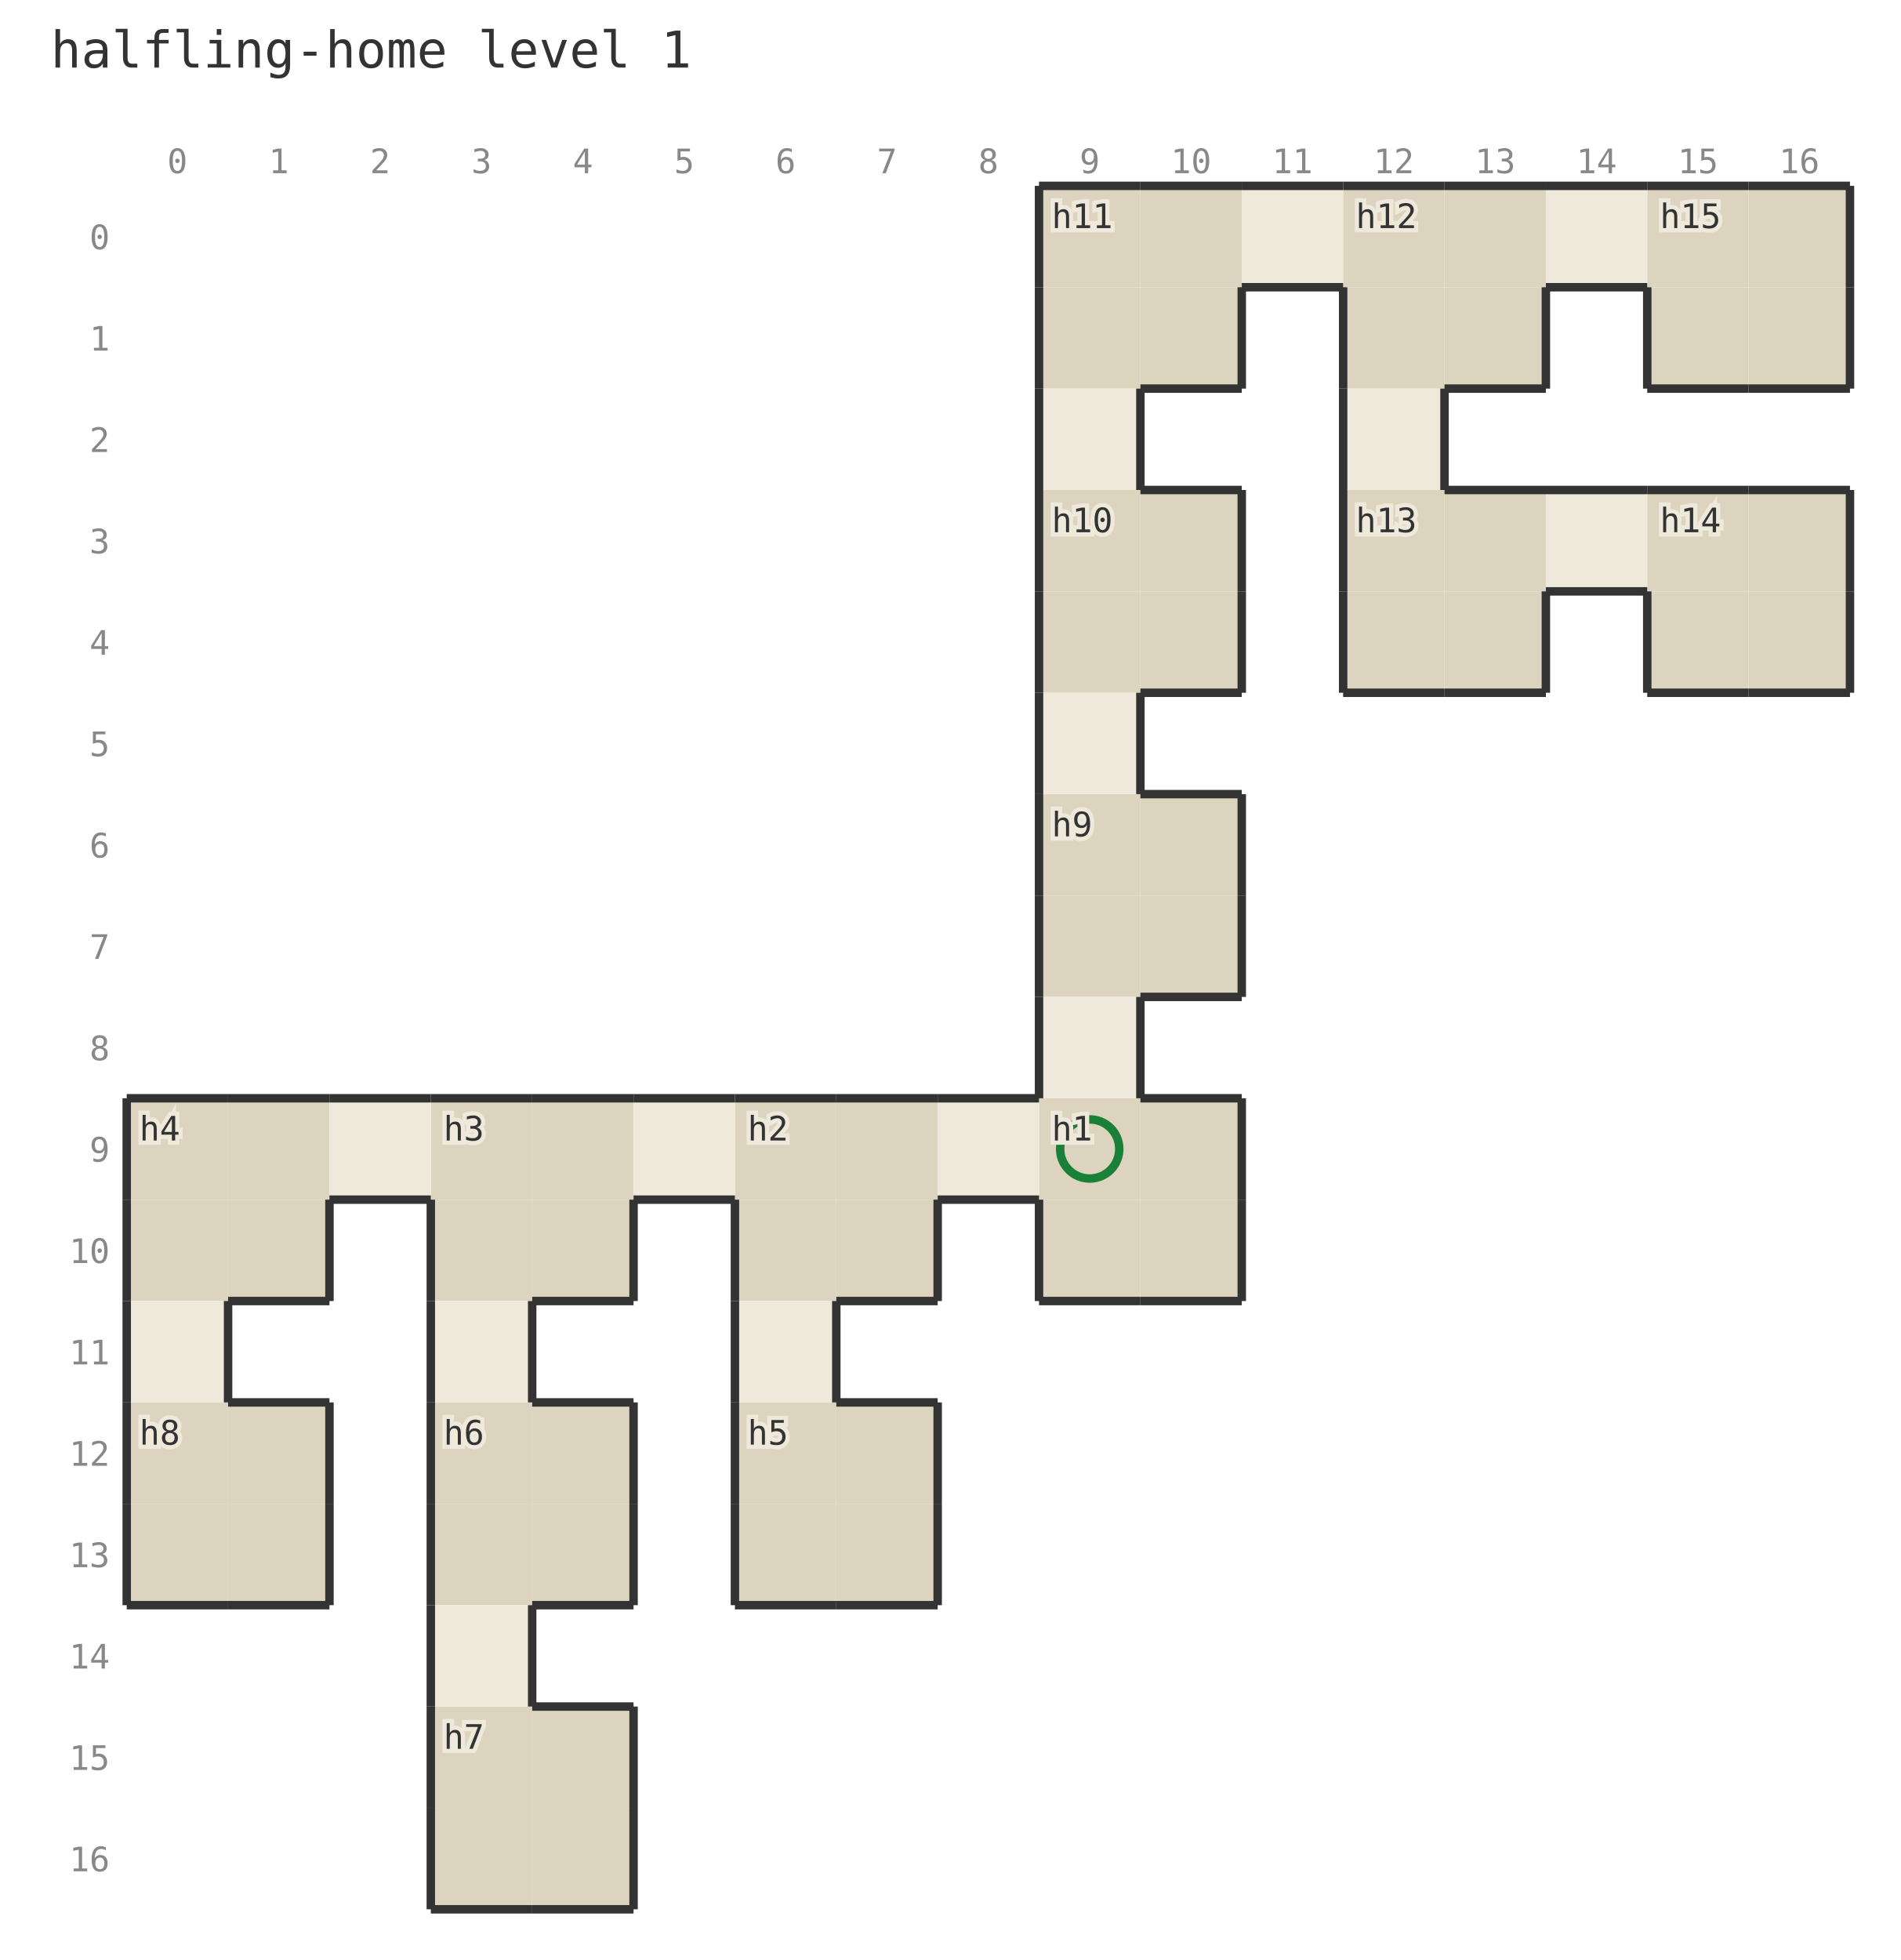
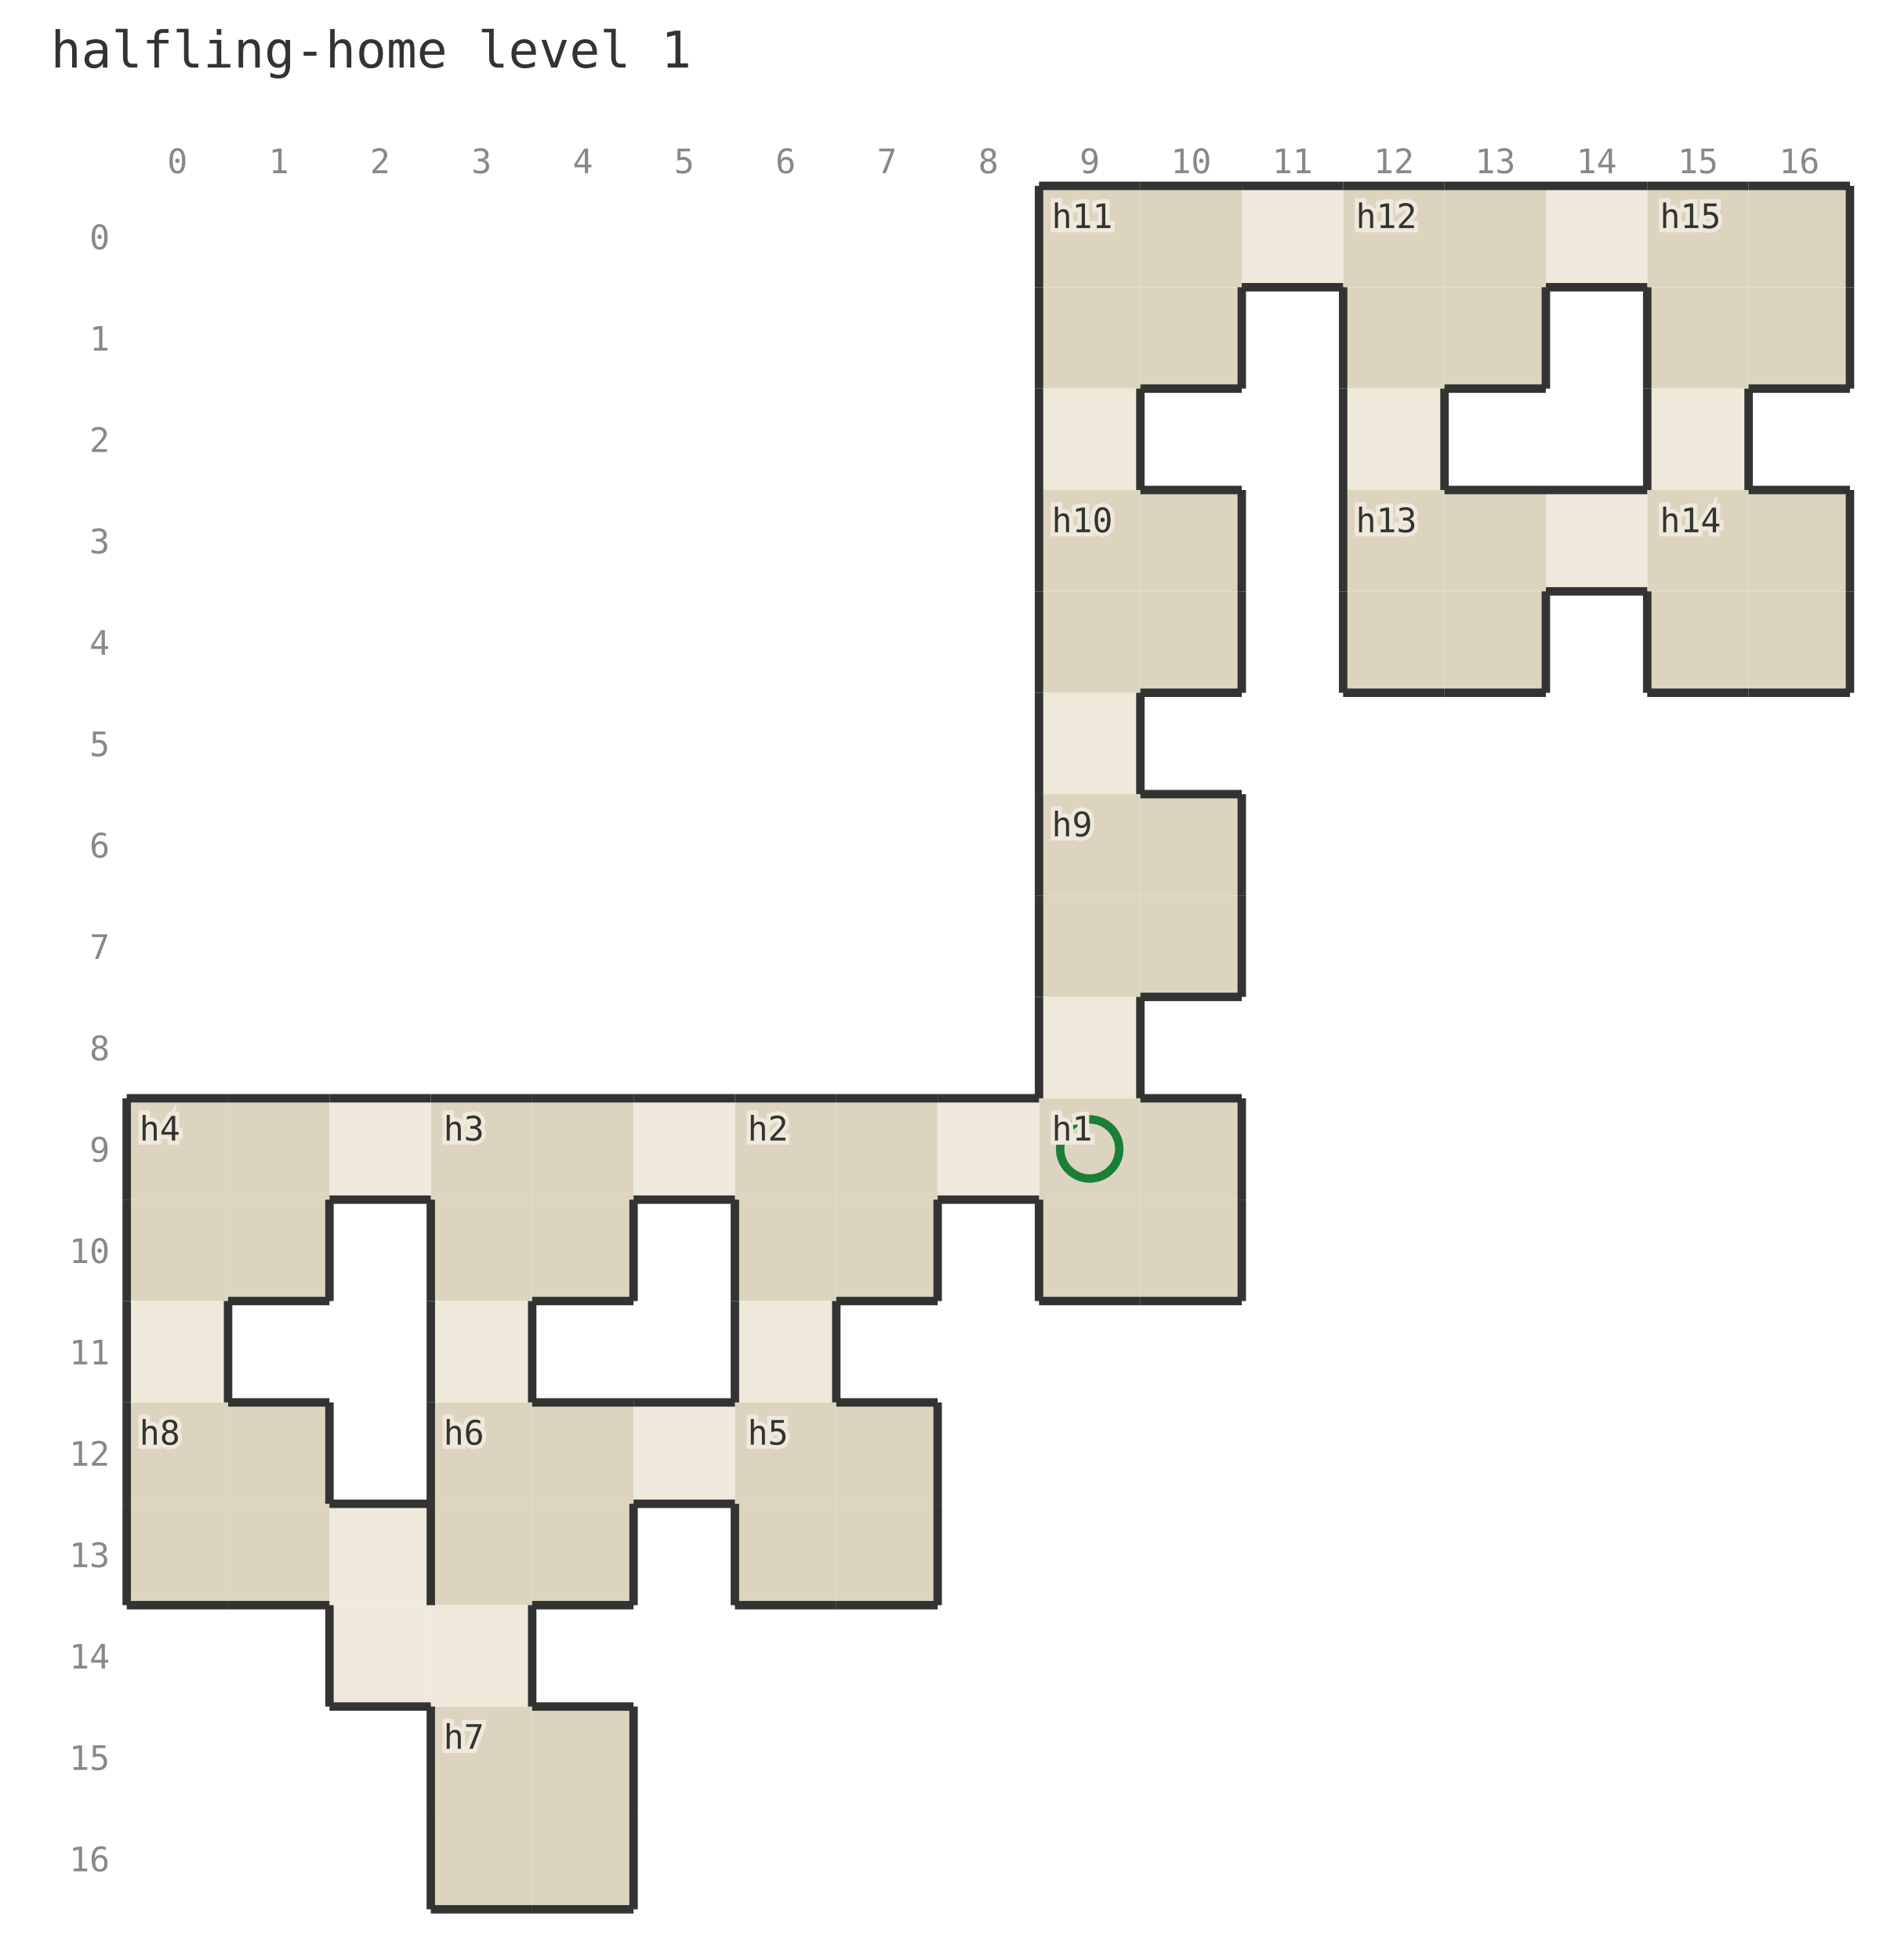
<svg xmlns="http://www.w3.org/2000/svg" width="450" height="464" viewBox="0 0 450 464">
  <text x="12" y="16" font-family="monospace" font-size="12" fill="#333333">halfling-home level 1</text>
  <text x="42" y="41" font-family="monospace" font-size="8" text-anchor="middle" fill="#888888">0</text>
  <text x="66" y="41" font-family="monospace" font-size="8" text-anchor="middle" fill="#888888">1</text>
  <text x="90" y="41" font-family="monospace" font-size="8" text-anchor="middle" fill="#888888">2</text>
  <text x="114" y="41" font-family="monospace" font-size="8" text-anchor="middle" fill="#888888">3</text>
  <text x="138" y="41" font-family="monospace" font-size="8" text-anchor="middle" fill="#888888">4</text>
  <text x="162" y="41" font-family="monospace" font-size="8" text-anchor="middle" fill="#888888">5</text>
  <text x="186" y="41" font-family="monospace" font-size="8" text-anchor="middle" fill="#888888">6</text>
  <text x="210" y="41" font-family="monospace" font-size="8" text-anchor="middle" fill="#888888">7</text>
  <text x="234" y="41" font-family="monospace" font-size="8" text-anchor="middle" fill="#888888">8</text>
  <text x="258" y="41" font-family="monospace" font-size="8" text-anchor="middle" fill="#888888">9</text>
  <text x="282" y="41" font-family="monospace" font-size="8" text-anchor="middle" fill="#888888">10</text>
  <text x="306" y="41" font-family="monospace" font-size="8" text-anchor="middle" fill="#888888">11</text>
  <text x="330" y="41" font-family="monospace" font-size="8" text-anchor="middle" fill="#888888">12</text>
  <text x="354" y="41" font-family="monospace" font-size="8" text-anchor="middle" fill="#888888">13</text>
  <text x="378" y="41" font-family="monospace" font-size="8" text-anchor="middle" fill="#888888">14</text>
  <text x="402" y="41" font-family="monospace" font-size="8" text-anchor="middle" fill="#888888">15</text>
  <text x="426" y="41" font-family="monospace" font-size="8" text-anchor="middle" fill="#888888">16</text>
  <text x="26" y="59" font-family="monospace" font-size="8" text-anchor="end" fill="#888888">0</text>
  <text x="26" y="83" font-family="monospace" font-size="8" text-anchor="end" fill="#888888">1</text>
  <text x="26" y="107" font-family="monospace" font-size="8" text-anchor="end" fill="#888888">2</text>
  <text x="26" y="131" font-family="monospace" font-size="8" text-anchor="end" fill="#888888">3</text>
  <text x="26" y="155" font-family="monospace" font-size="8" text-anchor="end" fill="#888888">4</text>
  <text x="26" y="179" font-family="monospace" font-size="8" text-anchor="end" fill="#888888">5</text>
  <text x="26" y="203" font-family="monospace" font-size="8" text-anchor="end" fill="#888888">6</text>
  <text x="26" y="227" font-family="monospace" font-size="8" text-anchor="end" fill="#888888">7</text>
  <text x="26" y="251" font-family="monospace" font-size="8" text-anchor="end" fill="#888888">8</text>
  <text x="26" y="275" font-family="monospace" font-size="8" text-anchor="end" fill="#888888">9</text>
  <text x="26" y="299" font-family="monospace" font-size="8" text-anchor="end" fill="#888888">10</text>
  <text x="26" y="323" font-family="monospace" font-size="8" text-anchor="end" fill="#888888">11</text>
  <text x="26" y="347" font-family="monospace" font-size="8" text-anchor="end" fill="#888888">12</text>
  <text x="26" y="371" font-family="monospace" font-size="8" text-anchor="end" fill="#888888">13</text>
  <text x="26" y="395" font-family="monospace" font-size="8" text-anchor="end" fill="#888888">14</text>
  <text x="26" y="419" font-family="monospace" font-size="8" text-anchor="end" fill="#888888">15</text>
  <text x="26" y="443" font-family="monospace" font-size="8" text-anchor="end" fill="#888888">16</text>
  <rect x="246" y="260" width="24" height="24" fill="#ddd4c0" />
  <rect x="270" y="260" width="24" height="24" fill="#ddd4c0" />
  <rect x="246" y="284" width="24" height="24" fill="#ddd4c0" />
  <rect x="270" y="284" width="24" height="24" fill="#ddd4c0" />
  <rect x="174" y="260" width="24" height="24" fill="#ddd4c0" />
  <rect x="198" y="260" width="24" height="24" fill="#ddd4c0" />
  <rect x="174" y="284" width="24" height="24" fill="#ddd4c0" />
  <rect x="198" y="284" width="24" height="24" fill="#ddd4c0" />
  <rect x="102" y="260" width="24" height="24" fill="#ddd4c0" />
  <rect x="126" y="260" width="24" height="24" fill="#ddd4c0" />
  <rect x="102" y="284" width="24" height="24" fill="#ddd4c0" />
  <rect x="126" y="284" width="24" height="24" fill="#ddd4c0" />
  <rect x="30" y="260" width="24" height="24" fill="#ddd4c0" />
  <rect x="54" y="260" width="24" height="24" fill="#ddd4c0" />
  <rect x="30" y="284" width="24" height="24" fill="#ddd4c0" />
  <rect x="54" y="284" width="24" height="24" fill="#ddd4c0" />
  <rect x="174" y="332" width="24" height="24" fill="#ddd4c0" />
  <rect x="198" y="332" width="24" height="24" fill="#ddd4c0" />
  <rect x="174" y="356" width="24" height="24" fill="#ddd4c0" />
  <rect x="198" y="356" width="24" height="24" fill="#ddd4c0" />
  <rect x="102" y="332" width="24" height="24" fill="#ddd4c0" />
  <rect x="126" y="332" width="24" height="24" fill="#ddd4c0" />
  <rect x="102" y="356" width="24" height="24" fill="#ddd4c0" />
  <rect x="126" y="356" width="24" height="24" fill="#ddd4c0" />
  <rect x="102" y="404" width="24" height="24" fill="#ddd4c0" />
  <rect x="126" y="404" width="24" height="24" fill="#ddd4c0" />
  <rect x="102" y="428" width="24" height="24" fill="#ddd4c0" />
  <rect x="126" y="428" width="24" height="24" fill="#ddd4c0" />
  <rect x="30" y="332" width="24" height="24" fill="#ddd4c0" />
  <rect x="54" y="332" width="24" height="24" fill="#ddd4c0" />
  <rect x="30" y="356" width="24" height="24" fill="#ddd4c0" />
  <rect x="54" y="356" width="24" height="24" fill="#ddd4c0" />
  <rect x="246" y="188" width="24" height="24" fill="#ddd4c0" />
  <rect x="270" y="188" width="24" height="24" fill="#ddd4c0" />
  <rect x="246" y="212" width="24" height="24" fill="#ddd4c0" />
  <rect x="270" y="212" width="24" height="24" fill="#ddd4c0" />
  <rect x="246" y="116" width="24" height="24" fill="#ddd4c0" />
  <rect x="270" y="116" width="24" height="24" fill="#ddd4c0" />
  <rect x="246" y="140" width="24" height="24" fill="#ddd4c0" />
  <rect x="270" y="140" width="24" height="24" fill="#ddd4c0" />
  <rect x="246" y="44" width="24" height="24" fill="#ddd4c0" />
  <rect x="270" y="44" width="24" height="24" fill="#ddd4c0" />
  <rect x="246" y="68" width="24" height="24" fill="#ddd4c0" />
  <rect x="270" y="68" width="24" height="24" fill="#ddd4c0" />
  <rect x="318" y="44" width="24" height="24" fill="#ddd4c0" />
  <rect x="342" y="44" width="24" height="24" fill="#ddd4c0" />
  <rect x="318" y="68" width="24" height="24" fill="#ddd4c0" />
  <rect x="342" y="68" width="24" height="24" fill="#ddd4c0" />
  <rect x="318" y="116" width="24" height="24" fill="#ddd4c0" />
  <rect x="342" y="116" width="24" height="24" fill="#ddd4c0" />
  <rect x="318" y="140" width="24" height="24" fill="#ddd4c0" />
  <rect x="342" y="140" width="24" height="24" fill="#ddd4c0" />
  <rect x="390" y="116" width="24" height="24" fill="#ddd4c0" />
  <rect x="414" y="116" width="24" height="24" fill="#ddd4c0" />
  <rect x="390" y="140" width="24" height="24" fill="#ddd4c0" />
  <rect x="414" y="140" width="24" height="24" fill="#ddd4c0" />
  <rect x="390" y="44" width="24" height="24" fill="#ddd4c0" />
  <rect x="414" y="44" width="24" height="24" fill="#ddd4c0" />
  <rect x="390" y="68" width="24" height="24" fill="#ddd4c0" />
  <rect x="414" y="68" width="24" height="24" fill="#ddd4c0" />
  <rect x="294" y="44" width="24" height="24" fill="#efe9dc" />
  <rect x="366" y="44" width="24" height="24" fill="#efe9dc" />
  <rect x="246" y="92" width="24" height="24" fill="#efe9dc" />
  <rect x="318" y="92" width="24" height="24" fill="#efe9dc" />
+   <rect x="390" y="92" width="24" height="24" fill="#efe9dc" />
  <rect x="366" y="116" width="24" height="24" fill="#efe9dc" />
  <rect x="246" y="164" width="24" height="24" fill="#efe9dc" />
  <rect x="246" y="236" width="24" height="24" fill="#efe9dc" />
  <rect x="78" y="260" width="24" height="24" fill="#efe9dc" />
  <rect x="150" y="260" width="24" height="24" fill="#efe9dc" />
  <rect x="222" y="260" width="24" height="24" fill="#efe9dc" />
  <rect x="30" y="308" width="24" height="24" fill="#efe9dc" />
  <rect x="102" y="308" width="24" height="24" fill="#efe9dc" />
  <rect x="174" y="308" width="24" height="24" fill="#efe9dc" />
+   <rect x="150" y="332" width="24" height="24" fill="#efe9dc" />
+   <rect x="78" y="356" width="24" height="24" fill="#efe9dc" />
+   <rect x="78" y="380" width="24" height="24" fill="#efe9dc" />
  <rect x="102" y="380" width="24" height="24" fill="#efe9dc" />
  <line x1="30" y1="260" x2="30" y2="284" stroke="#333333" stroke-width="2" />
  <line x1="30" y1="260" x2="54" y2="260" stroke="#333333" stroke-width="2" />
  <line x1="30" y1="284" x2="30" y2="308" stroke="#333333" stroke-width="2" />
  <line x1="30" y1="308" x2="30" y2="332" stroke="#333333" stroke-width="2" />
  <line x1="30" y1="332" x2="30" y2="356" stroke="#333333" stroke-width="2" />
  <line x1="30" y1="356" x2="30" y2="380" stroke="#333333" stroke-width="2" />
  <line x1="30" y1="380" x2="54" y2="380" stroke="#333333" stroke-width="2" />
  <line x1="54" y1="260" x2="78" y2="260" stroke="#333333" stroke-width="2" />
  <line x1="54" y1="308" x2="54" y2="332" stroke="#333333" stroke-width="2" />
  <line x1="54" y1="308" x2="78" y2="308" stroke="#333333" stroke-width="2" />
  <line x1="54" y1="332" x2="78" y2="332" stroke="#333333" stroke-width="2" />
  <line x1="54" y1="380" x2="78" y2="380" stroke="#333333" stroke-width="2" />
  <line x1="78" y1="260" x2="102" y2="260" stroke="#333333" stroke-width="2" />
  <line x1="78" y1="284" x2="78" y2="308" stroke="#333333" stroke-width="2" />
  <line x1="78" y1="284" x2="102" y2="284" stroke="#333333" stroke-width="2" />
  <line x1="78" y1="332" x2="78" y2="356" stroke="#333333" stroke-width="2" />
-   <line x1="78" y1="356" x2="78" y2="380" stroke="#333333" stroke-width="2" />
+   <line x1="78" y1="356" x2="102" y2="356" stroke="#333333" stroke-width="2" />
+   <line x1="78" y1="380" x2="78" y2="404" stroke="#333333" stroke-width="2" />
+   <line x1="78" y1="404" x2="102" y2="404" stroke="#333333" stroke-width="2" />
  <line x1="102" y1="260" x2="126" y2="260" stroke="#333333" stroke-width="2" />
  <line x1="102" y1="284" x2="102" y2="308" stroke="#333333" stroke-width="2" />
  <line x1="102" y1="308" x2="102" y2="332" stroke="#333333" stroke-width="2" />
  <line x1="102" y1="332" x2="102" y2="356" stroke="#333333" stroke-width="2" />
  <line x1="102" y1="356" x2="102" y2="380" stroke="#333333" stroke-width="2" />
-   <line x1="102" y1="380" x2="102" y2="404" stroke="#333333" stroke-width="2" />
  <line x1="102" y1="404" x2="102" y2="428" stroke="#333333" stroke-width="2" />
  <line x1="102" y1="428" x2="102" y2="452" stroke="#333333" stroke-width="2" />
  <line x1="102" y1="452" x2="126" y2="452" stroke="#333333" stroke-width="2" />
  <line x1="126" y1="260" x2="150" y2="260" stroke="#333333" stroke-width="2" />
  <line x1="126" y1="308" x2="126" y2="332" stroke="#333333" stroke-width="2" />
  <line x1="126" y1="308" x2="150" y2="308" stroke="#333333" stroke-width="2" />
  <line x1="126" y1="332" x2="150" y2="332" stroke="#333333" stroke-width="2" />
  <line x1="126" y1="380" x2="126" y2="404" stroke="#333333" stroke-width="2" />
  <line x1="126" y1="380" x2="150" y2="380" stroke="#333333" stroke-width="2" />
  <line x1="126" y1="404" x2="150" y2="404" stroke="#333333" stroke-width="2" />
  <line x1="126" y1="452" x2="150" y2="452" stroke="#333333" stroke-width="2" />
  <line x1="150" y1="260" x2="174" y2="260" stroke="#333333" stroke-width="2" />
  <line x1="150" y1="284" x2="150" y2="308" stroke="#333333" stroke-width="2" />
  <line x1="150" y1="284" x2="174" y2="284" stroke="#333333" stroke-width="2" />
-   <line x1="150" y1="332" x2="150" y2="356" stroke="#333333" stroke-width="2" />
+   <line x1="150" y1="332" x2="174" y2="332" stroke="#333333" stroke-width="2" />
  <line x1="150" y1="356" x2="150" y2="380" stroke="#333333" stroke-width="2" />
+   <line x1="150" y1="356" x2="174" y2="356" stroke="#333333" stroke-width="2" />
  <line x1="150" y1="404" x2="150" y2="428" stroke="#333333" stroke-width="2" />
  <line x1="150" y1="428" x2="150" y2="452" stroke="#333333" stroke-width="2" />
  <line x1="174" y1="260" x2="198" y2="260" stroke="#333333" stroke-width="2" />
  <line x1="174" y1="284" x2="174" y2="308" stroke="#333333" stroke-width="2" />
  <line x1="174" y1="308" x2="174" y2="332" stroke="#333333" stroke-width="2" />
-   <line x1="174" y1="332" x2="174" y2="356" stroke="#333333" stroke-width="2" />
  <line x1="174" y1="356" x2="174" y2="380" stroke="#333333" stroke-width="2" />
  <line x1="174" y1="380" x2="198" y2="380" stroke="#333333" stroke-width="2" />
  <line x1="198" y1="260" x2="222" y2="260" stroke="#333333" stroke-width="2" />
  <line x1="198" y1="308" x2="198" y2="332" stroke="#333333" stroke-width="2" />
  <line x1="198" y1="308" x2="222" y2="308" stroke="#333333" stroke-width="2" />
  <line x1="198" y1="332" x2="222" y2="332" stroke="#333333" stroke-width="2" />
  <line x1="198" y1="380" x2="222" y2="380" stroke="#333333" stroke-width="2" />
  <line x1="222" y1="260" x2="246" y2="260" stroke="#333333" stroke-width="2" />
  <line x1="222" y1="284" x2="222" y2="308" stroke="#333333" stroke-width="2" />
  <line x1="222" y1="284" x2="246" y2="284" stroke="#333333" stroke-width="2" />
  <line x1="222" y1="332" x2="222" y2="356" stroke="#333333" stroke-width="2" />
  <line x1="222" y1="356" x2="222" y2="380" stroke="#333333" stroke-width="2" />
  <line x1="246" y1="44" x2="246" y2="68" stroke="#333333" stroke-width="2" />
  <line x1="246" y1="44" x2="270" y2="44" stroke="#333333" stroke-width="2" />
  <line x1="246" y1="68" x2="246" y2="92" stroke="#333333" stroke-width="2" />
  <line x1="246" y1="92" x2="246" y2="116" stroke="#333333" stroke-width="2" />
  <line x1="246" y1="116" x2="246" y2="140" stroke="#333333" stroke-width="2" />
  <line x1="246" y1="140" x2="246" y2="164" stroke="#333333" stroke-width="2" />
  <line x1="246" y1="164" x2="246" y2="188" stroke="#333333" stroke-width="2" />
  <line x1="246" y1="188" x2="246" y2="212" stroke="#333333" stroke-width="2" />
  <line x1="246" y1="212" x2="246" y2="236" stroke="#333333" stroke-width="2" />
  <line x1="246" y1="236" x2="246" y2="260" stroke="#333333" stroke-width="2" />
  <line x1="246" y1="284" x2="246" y2="308" stroke="#333333" stroke-width="2" />
  <line x1="246" y1="308" x2="270" y2="308" stroke="#333333" stroke-width="2" />
  <line x1="270" y1="44" x2="294" y2="44" stroke="#333333" stroke-width="2" />
  <line x1="270" y1="92" x2="270" y2="116" stroke="#333333" stroke-width="2" />
  <line x1="270" y1="92" x2="294" y2="92" stroke="#333333" stroke-width="2" />
  <line x1="270" y1="116" x2="294" y2="116" stroke="#333333" stroke-width="2" />
  <line x1="270" y1="164" x2="270" y2="188" stroke="#333333" stroke-width="2" />
  <line x1="270" y1="164" x2="294" y2="164" stroke="#333333" stroke-width="2" />
  <line x1="270" y1="188" x2="294" y2="188" stroke="#333333" stroke-width="2" />
  <line x1="270" y1="236" x2="270" y2="260" stroke="#333333" stroke-width="2" />
  <line x1="270" y1="236" x2="294" y2="236" stroke="#333333" stroke-width="2" />
  <line x1="270" y1="260" x2="294" y2="260" stroke="#333333" stroke-width="2" />
  <line x1="270" y1="308" x2="294" y2="308" stroke="#333333" stroke-width="2" />
  <line x1="294" y1="44" x2="318" y2="44" stroke="#333333" stroke-width="2" />
  <line x1="294" y1="68" x2="294" y2="92" stroke="#333333" stroke-width="2" />
  <line x1="294" y1="68" x2="318" y2="68" stroke="#333333" stroke-width="2" />
  <line x1="294" y1="116" x2="294" y2="140" stroke="#333333" stroke-width="2" />
  <line x1="294" y1="140" x2="294" y2="164" stroke="#333333" stroke-width="2" />
  <line x1="294" y1="188" x2="294" y2="212" stroke="#333333" stroke-width="2" />
  <line x1="294" y1="212" x2="294" y2="236" stroke="#333333" stroke-width="2" />
  <line x1="294" y1="260" x2="294" y2="284" stroke="#333333" stroke-width="2" />
  <line x1="294" y1="284" x2="294" y2="308" stroke="#333333" stroke-width="2" />
  <line x1="318" y1="44" x2="342" y2="44" stroke="#333333" stroke-width="2" />
  <line x1="318" y1="68" x2="318" y2="92" stroke="#333333" stroke-width="2" />
  <line x1="318" y1="92" x2="318" y2="116" stroke="#333333" stroke-width="2" />
  <line x1="318" y1="116" x2="318" y2="140" stroke="#333333" stroke-width="2" />
  <line x1="318" y1="140" x2="318" y2="164" stroke="#333333" stroke-width="2" />
  <line x1="318" y1="164" x2="342" y2="164" stroke="#333333" stroke-width="2" />
  <line x1="342" y1="44" x2="366" y2="44" stroke="#333333" stroke-width="2" />
  <line x1="342" y1="92" x2="342" y2="116" stroke="#333333" stroke-width="2" />
  <line x1="342" y1="92" x2="366" y2="92" stroke="#333333" stroke-width="2" />
  <line x1="342" y1="116" x2="366" y2="116" stroke="#333333" stroke-width="2" />
  <line x1="342" y1="164" x2="366" y2="164" stroke="#333333" stroke-width="2" />
  <line x1="366" y1="44" x2="390" y2="44" stroke="#333333" stroke-width="2" />
  <line x1="366" y1="68" x2="366" y2="92" stroke="#333333" stroke-width="2" />
  <line x1="366" y1="68" x2="390" y2="68" stroke="#333333" stroke-width="2" />
  <line x1="366" y1="116" x2="390" y2="116" stroke="#333333" stroke-width="2" />
  <line x1="366" y1="140" x2="366" y2="164" stroke="#333333" stroke-width="2" />
  <line x1="366" y1="140" x2="390" y2="140" stroke="#333333" stroke-width="2" />
  <line x1="390" y1="44" x2="414" y2="44" stroke="#333333" stroke-width="2" />
  <line x1="390" y1="68" x2="390" y2="92" stroke="#333333" stroke-width="2" />
-   <line x1="390" y1="92" x2="414" y2="92" stroke="#333333" stroke-width="2" />
-   <line x1="390" y1="116" x2="414" y2="116" stroke="#333333" stroke-width="2" />
+   <line x1="390" y1="92" x2="390" y2="116" stroke="#333333" stroke-width="2" />
  <line x1="390" y1="140" x2="390" y2="164" stroke="#333333" stroke-width="2" />
  <line x1="390" y1="164" x2="414" y2="164" stroke="#333333" stroke-width="2" />
  <line x1="414" y1="44" x2="438" y2="44" stroke="#333333" stroke-width="2" />
+   <line x1="414" y1="92" x2="414" y2="116" stroke="#333333" stroke-width="2" />
  <line x1="414" y1="92" x2="438" y2="92" stroke="#333333" stroke-width="2" />
  <line x1="414" y1="116" x2="438" y2="116" stroke="#333333" stroke-width="2" />
  <line x1="414" y1="164" x2="438" y2="164" stroke="#333333" stroke-width="2" />
  <line x1="438" y1="44" x2="438" y2="68" stroke="#333333" stroke-width="2" />
  <line x1="438" y1="68" x2="438" y2="92" stroke="#333333" stroke-width="2" />
  <line x1="438" y1="116" x2="438" y2="140" stroke="#333333" stroke-width="2" />
  <line x1="438" y1="140" x2="438" y2="164" stroke="#333333" stroke-width="2" />
  <circle cx="258" cy="272" r="7" fill="none" stroke="#1a7f37" stroke-width="2" />
  <text x="249" y="270" font-family="monospace" font-size="8" paint-order="stroke" stroke="#efe9dc" stroke-width="2" fill="#333333">h1</text>
  <text x="177" y="270" font-family="monospace" font-size="8" paint-order="stroke" stroke="#efe9dc" stroke-width="2" fill="#333333">h2</text>
  <text x="105" y="270" font-family="monospace" font-size="8" paint-order="stroke" stroke="#efe9dc" stroke-width="2" fill="#333333">h3</text>
  <text x="33" y="270" font-family="monospace" font-size="8" paint-order="stroke" stroke="#efe9dc" stroke-width="2" fill="#333333">h4</text>
  <text x="177" y="342" font-family="monospace" font-size="8" paint-order="stroke" stroke="#efe9dc" stroke-width="2" fill="#333333">h5</text>
  <text x="105" y="342" font-family="monospace" font-size="8" paint-order="stroke" stroke="#efe9dc" stroke-width="2" fill="#333333">h6</text>
  <text x="105" y="414" font-family="monospace" font-size="8" paint-order="stroke" stroke="#efe9dc" stroke-width="2" fill="#333333">h7</text>
  <text x="33" y="342" font-family="monospace" font-size="8" paint-order="stroke" stroke="#efe9dc" stroke-width="2" fill="#333333">h8</text>
  <text x="249" y="198" font-family="monospace" font-size="8" paint-order="stroke" stroke="#efe9dc" stroke-width="2" fill="#333333">h9</text>
  <text x="249" y="126" font-family="monospace" font-size="8" paint-order="stroke" stroke="#efe9dc" stroke-width="2" fill="#333333">h10</text>
  <text x="249" y="54" font-family="monospace" font-size="8" paint-order="stroke" stroke="#efe9dc" stroke-width="2" fill="#333333">h11</text>
  <text x="321" y="54" font-family="monospace" font-size="8" paint-order="stroke" stroke="#efe9dc" stroke-width="2" fill="#333333">h12</text>
  <text x="321" y="126" font-family="monospace" font-size="8" paint-order="stroke" stroke="#efe9dc" stroke-width="2" fill="#333333">h13</text>
  <text x="393" y="126" font-family="monospace" font-size="8" paint-order="stroke" stroke="#efe9dc" stroke-width="2" fill="#333333">h14</text>
  <text x="393" y="54" font-family="monospace" font-size="8" paint-order="stroke" stroke="#efe9dc" stroke-width="2" fill="#333333">h15</text>
</svg>
